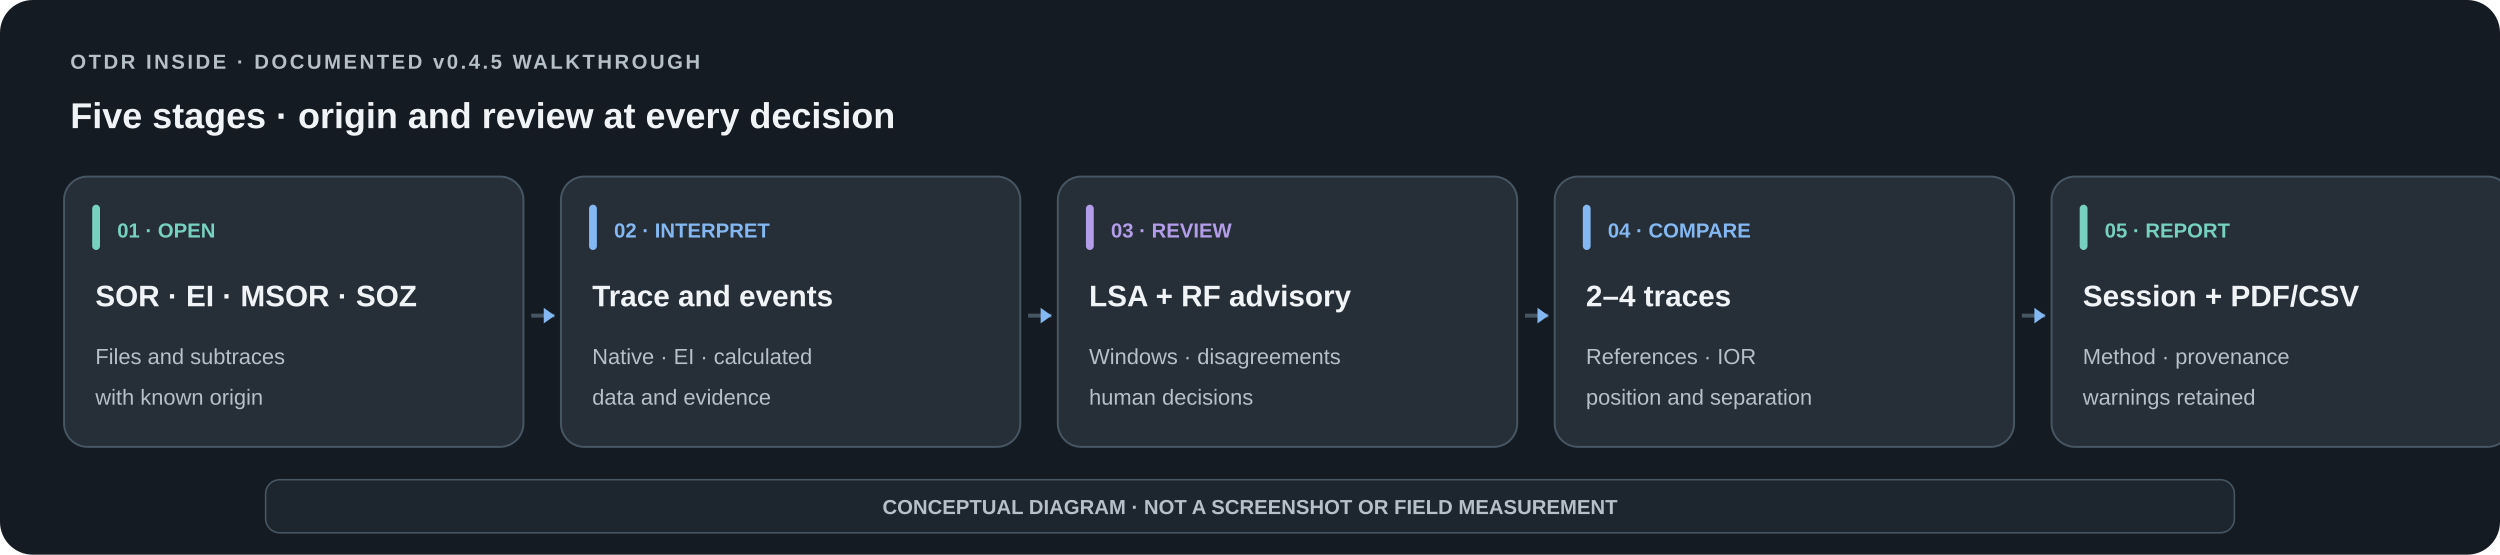
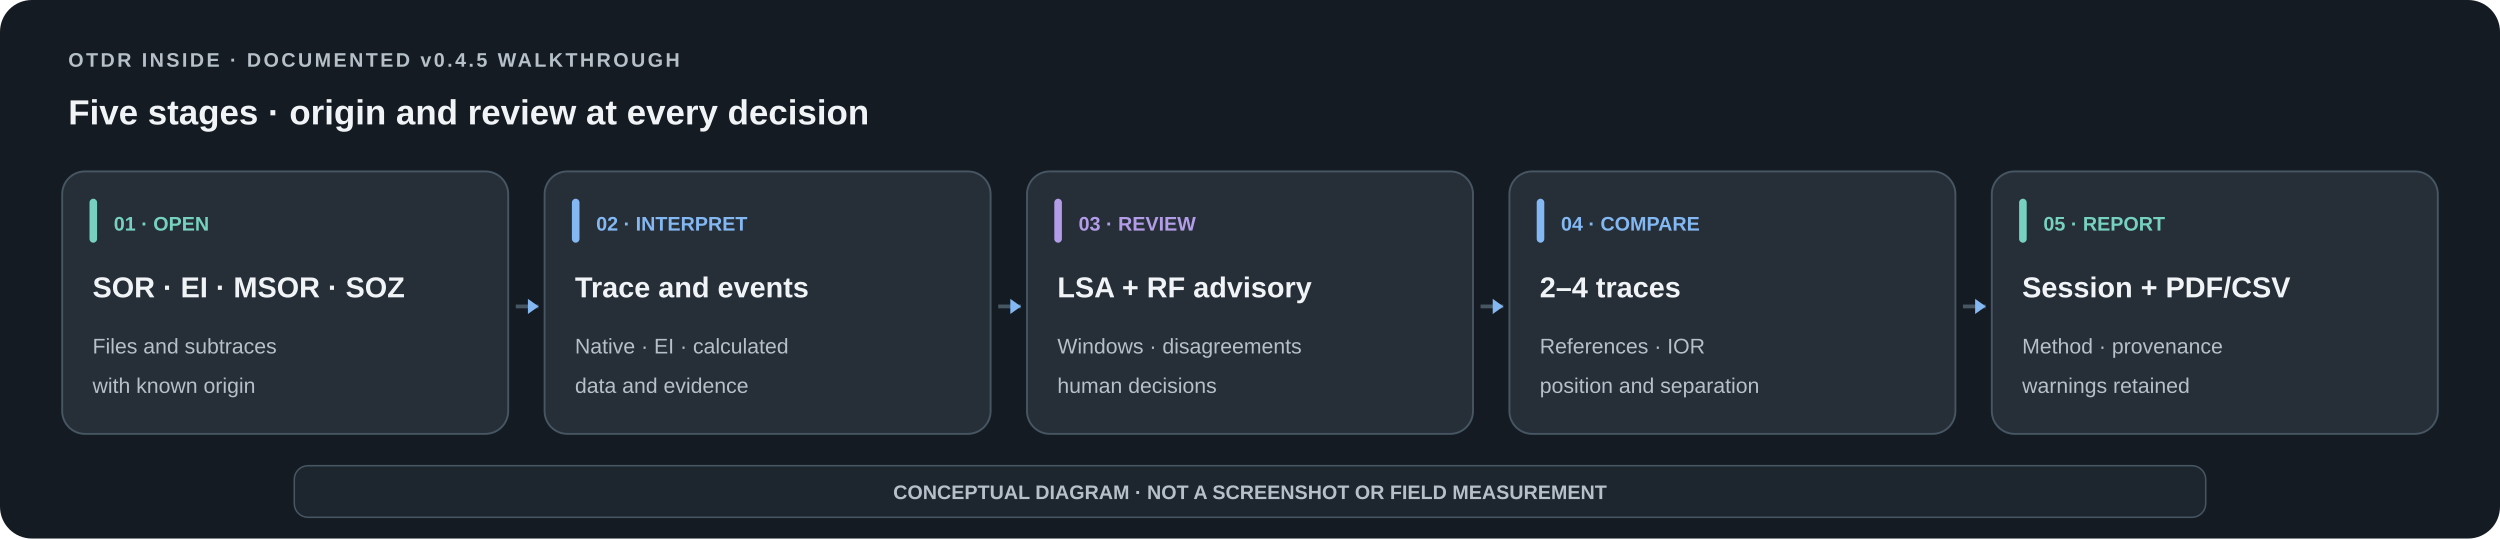
- <svg xmlns="http://www.w3.org/2000/svg" viewBox="0 0 1600 355" width="1600" height="355">
-   <rect x="0" y="0" width="1600" height="355" rx="21" fill="#151b22" />
+ <svg xmlns="http://www.w3.org/2000/svg" viewBox="0 0 1648 355" width="1648" height="355">
+   <rect x="0" y="0" width="1648" height="355" rx="21" fill="#151b22" />
  <g font-family="Segoe UI,Arial,sans-serif">
    <text x="45" y="44" font-size="13" font-weight="700" fill="#b6c0c9" letter-spacing="1.6">OTDR INSIDE · DOCUMENTED v0.4.5 WALKTHROUGH</text>
    <text x="45" y="82" font-size="23" font-weight="700" fill="#f1f4f6">Five stages · origin and review at every decision</text>
    <rect x="41" y="113" width="294" height="173" rx="15" fill="#262e38" stroke="#465663" stroke-width="1.25" />
    <rect x="59" y="131" width="5" height="29" rx="2.5" fill="#77d1c0" />
    <text x="75" y="152" font-size="13" font-weight="700" fill="#77d1c0">01 · OPEN</text>
    <text x="61" y="196" font-size="19" font-weight="700" fill="#f1f4f6">SOR · EI · MSOR · SOZ</text>
    <text x="61" y="233" font-size="14" fill="#b6c0c9">Files and subtraces</text>
    <text x="61" y="259" font-size="14" fill="#b6c0c9">with known origin</text>
    <path d="M340 202 H355" stroke="#465663" stroke-width="2.5" fill="none" />
    <path d="M355 202 l-7 -5 v10 z" fill="#83b8f2" />
    <rect x="359" y="113" width="294" height="173" rx="15" fill="#262e38" stroke="#465663" stroke-width="1.25" />
    <rect x="377" y="131" width="5" height="29" rx="2.5" fill="#83b8f2" />
    <text x="393" y="152" font-size="13" font-weight="700" fill="#83b8f2">02 · INTERPRET</text>
    <text x="379" y="196" font-size="19" font-weight="700" fill="#f1f4f6">Trace and events</text>
    <text x="379" y="233" font-size="14" fill="#b6c0c9">Native · EI · calculated</text>
    <text x="379" y="259" font-size="14" fill="#b6c0c9">data and evidence</text>
    <path d="M658 202 H673" stroke="#465663" stroke-width="2.5" fill="none" />
    <path d="M673 202 l-7 -5 v10 z" fill="#83b8f2" />
    <rect x="677" y="113" width="294" height="173" rx="15" fill="#262e38" stroke="#465663" stroke-width="1.25" />
    <rect x="695" y="131" width="5" height="29" rx="2.5" fill="#b49de8" />
    <text x="711" y="152" font-size="13" font-weight="700" fill="#b49de8">03 · REVIEW</text>
    <text x="697" y="196" font-size="19" font-weight="700" fill="#f1f4f6">LSA + RF advisory</text>
    <text x="697" y="233" font-size="14" fill="#b6c0c9">Windows · disagreements</text>
    <text x="697" y="259" font-size="14" fill="#b6c0c9">human decisions</text>
    <path d="M976 202 H991" stroke="#465663" stroke-width="2.5" fill="none" />
    <path d="M991 202 l-7 -5 v10 z" fill="#83b8f2" />
    <rect x="995" y="113" width="294" height="173" rx="15" fill="#262e38" stroke="#465663" stroke-width="1.25" />
    <rect x="1013" y="131" width="5" height="29" rx="2.5" fill="#83b8f2" />
    <text x="1029" y="152" font-size="13" font-weight="700" fill="#83b8f2">04 · COMPARE</text>
    <text x="1015" y="196" font-size="19" font-weight="700" fill="#f1f4f6">2–4 traces</text>
    <text x="1015" y="233" font-size="14" fill="#b6c0c9">References · IOR</text>
    <text x="1015" y="259" font-size="14" fill="#b6c0c9">position and separation</text>
    <path d="M1294 202 H1309" stroke="#465663" stroke-width="2.5" fill="none" />
    <path d="M1309 202 l-7 -5 v10 z" fill="#83b8f2" />
    <rect x="1313" y="113" width="294" height="173" rx="15" fill="#262e38" stroke="#465663" stroke-width="1.25" />
    <rect x="1331" y="131" width="5" height="29" rx="2.5" fill="#77d1c0" />
    <text x="1347" y="152" font-size="13" font-weight="700" fill="#77d1c0">05 · REPORT</text>
    <text x="1333" y="196" font-size="19" font-weight="700" fill="#f1f4f6">Session + PDF/CSV</text>
    <text x="1333" y="233" font-size="14" fill="#b6c0c9">Method · provenance</text>
    <text x="1333" y="259" font-size="14" fill="#b6c0c9">warnings retained</text>
-     <rect x="170" y="307" width="1260" height="34" rx="9" fill="#1d252e" stroke="#465663" />
-     <text x="800" y="329" text-anchor="middle" font-size="13" font-weight="600" fill="#b6c0c9">CONCEPTUAL DIAGRAM · NOT A SCREENSHOT OR FIELD MEASUREMENT</text>
+     <rect x="194" y="307" width="1260" height="34" rx="9" fill="#1d252e" stroke="#465663" />
+     <text x="824" y="329" text-anchor="middle" font-size="13" font-weight="600" fill="#b6c0c9">CONCEPTUAL DIAGRAM · NOT A SCREENSHOT OR FIELD MEASUREMENT</text>
  </g>
</svg>
